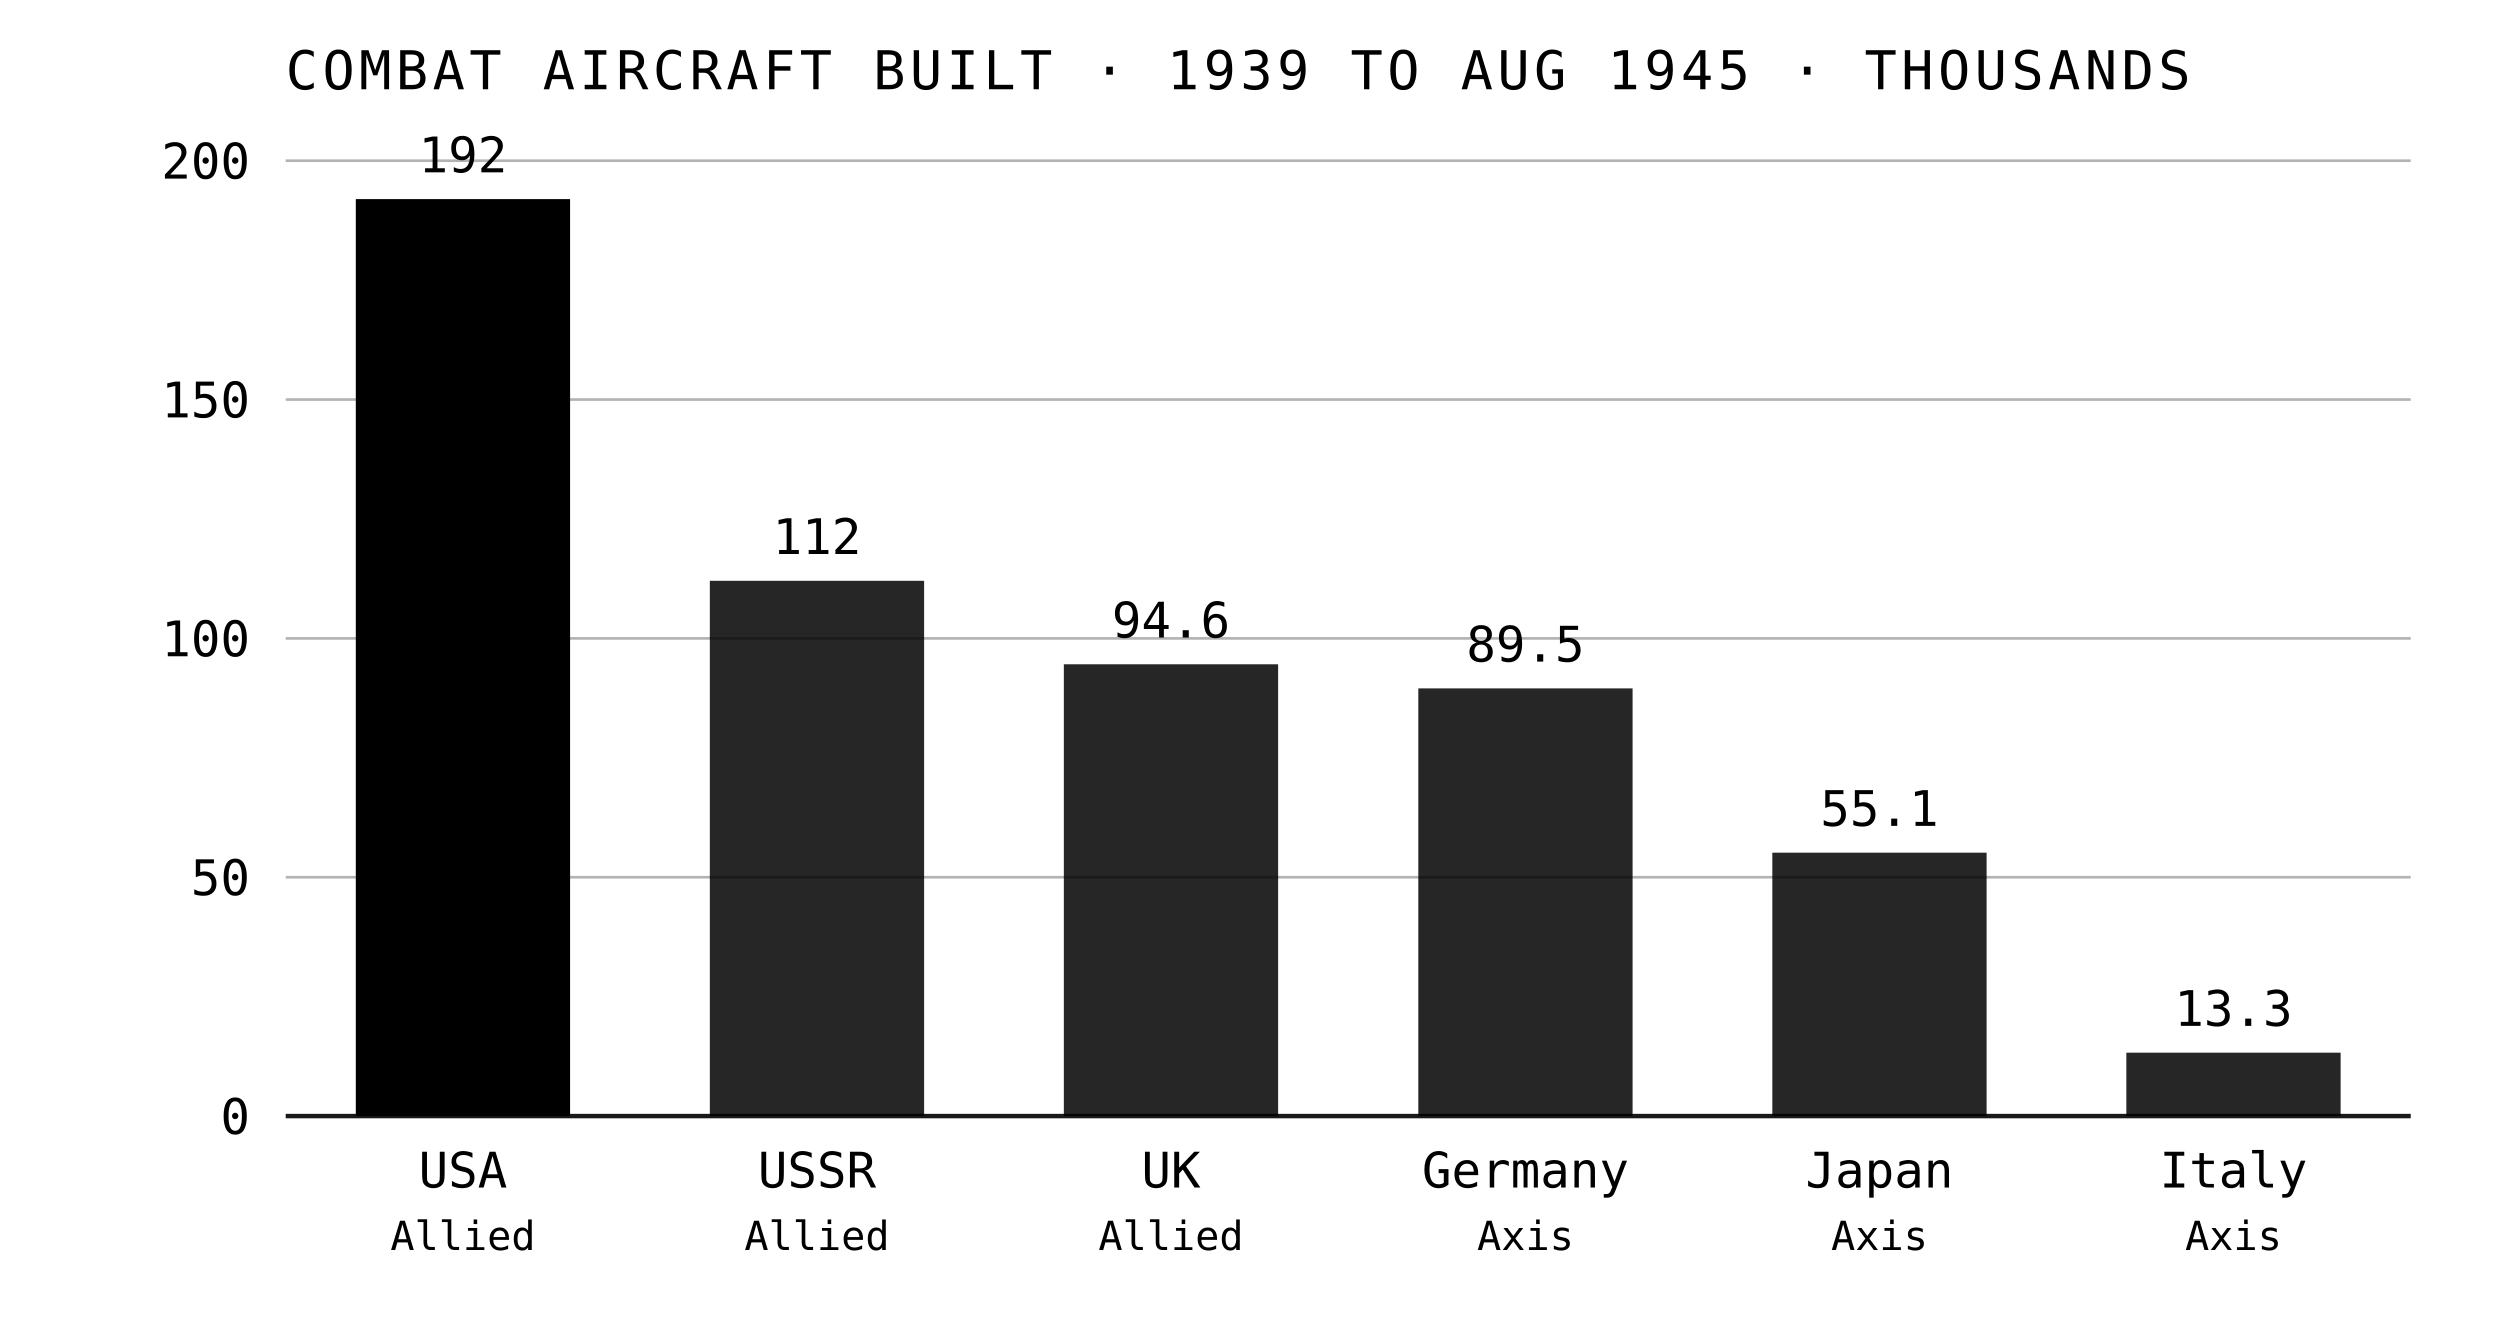
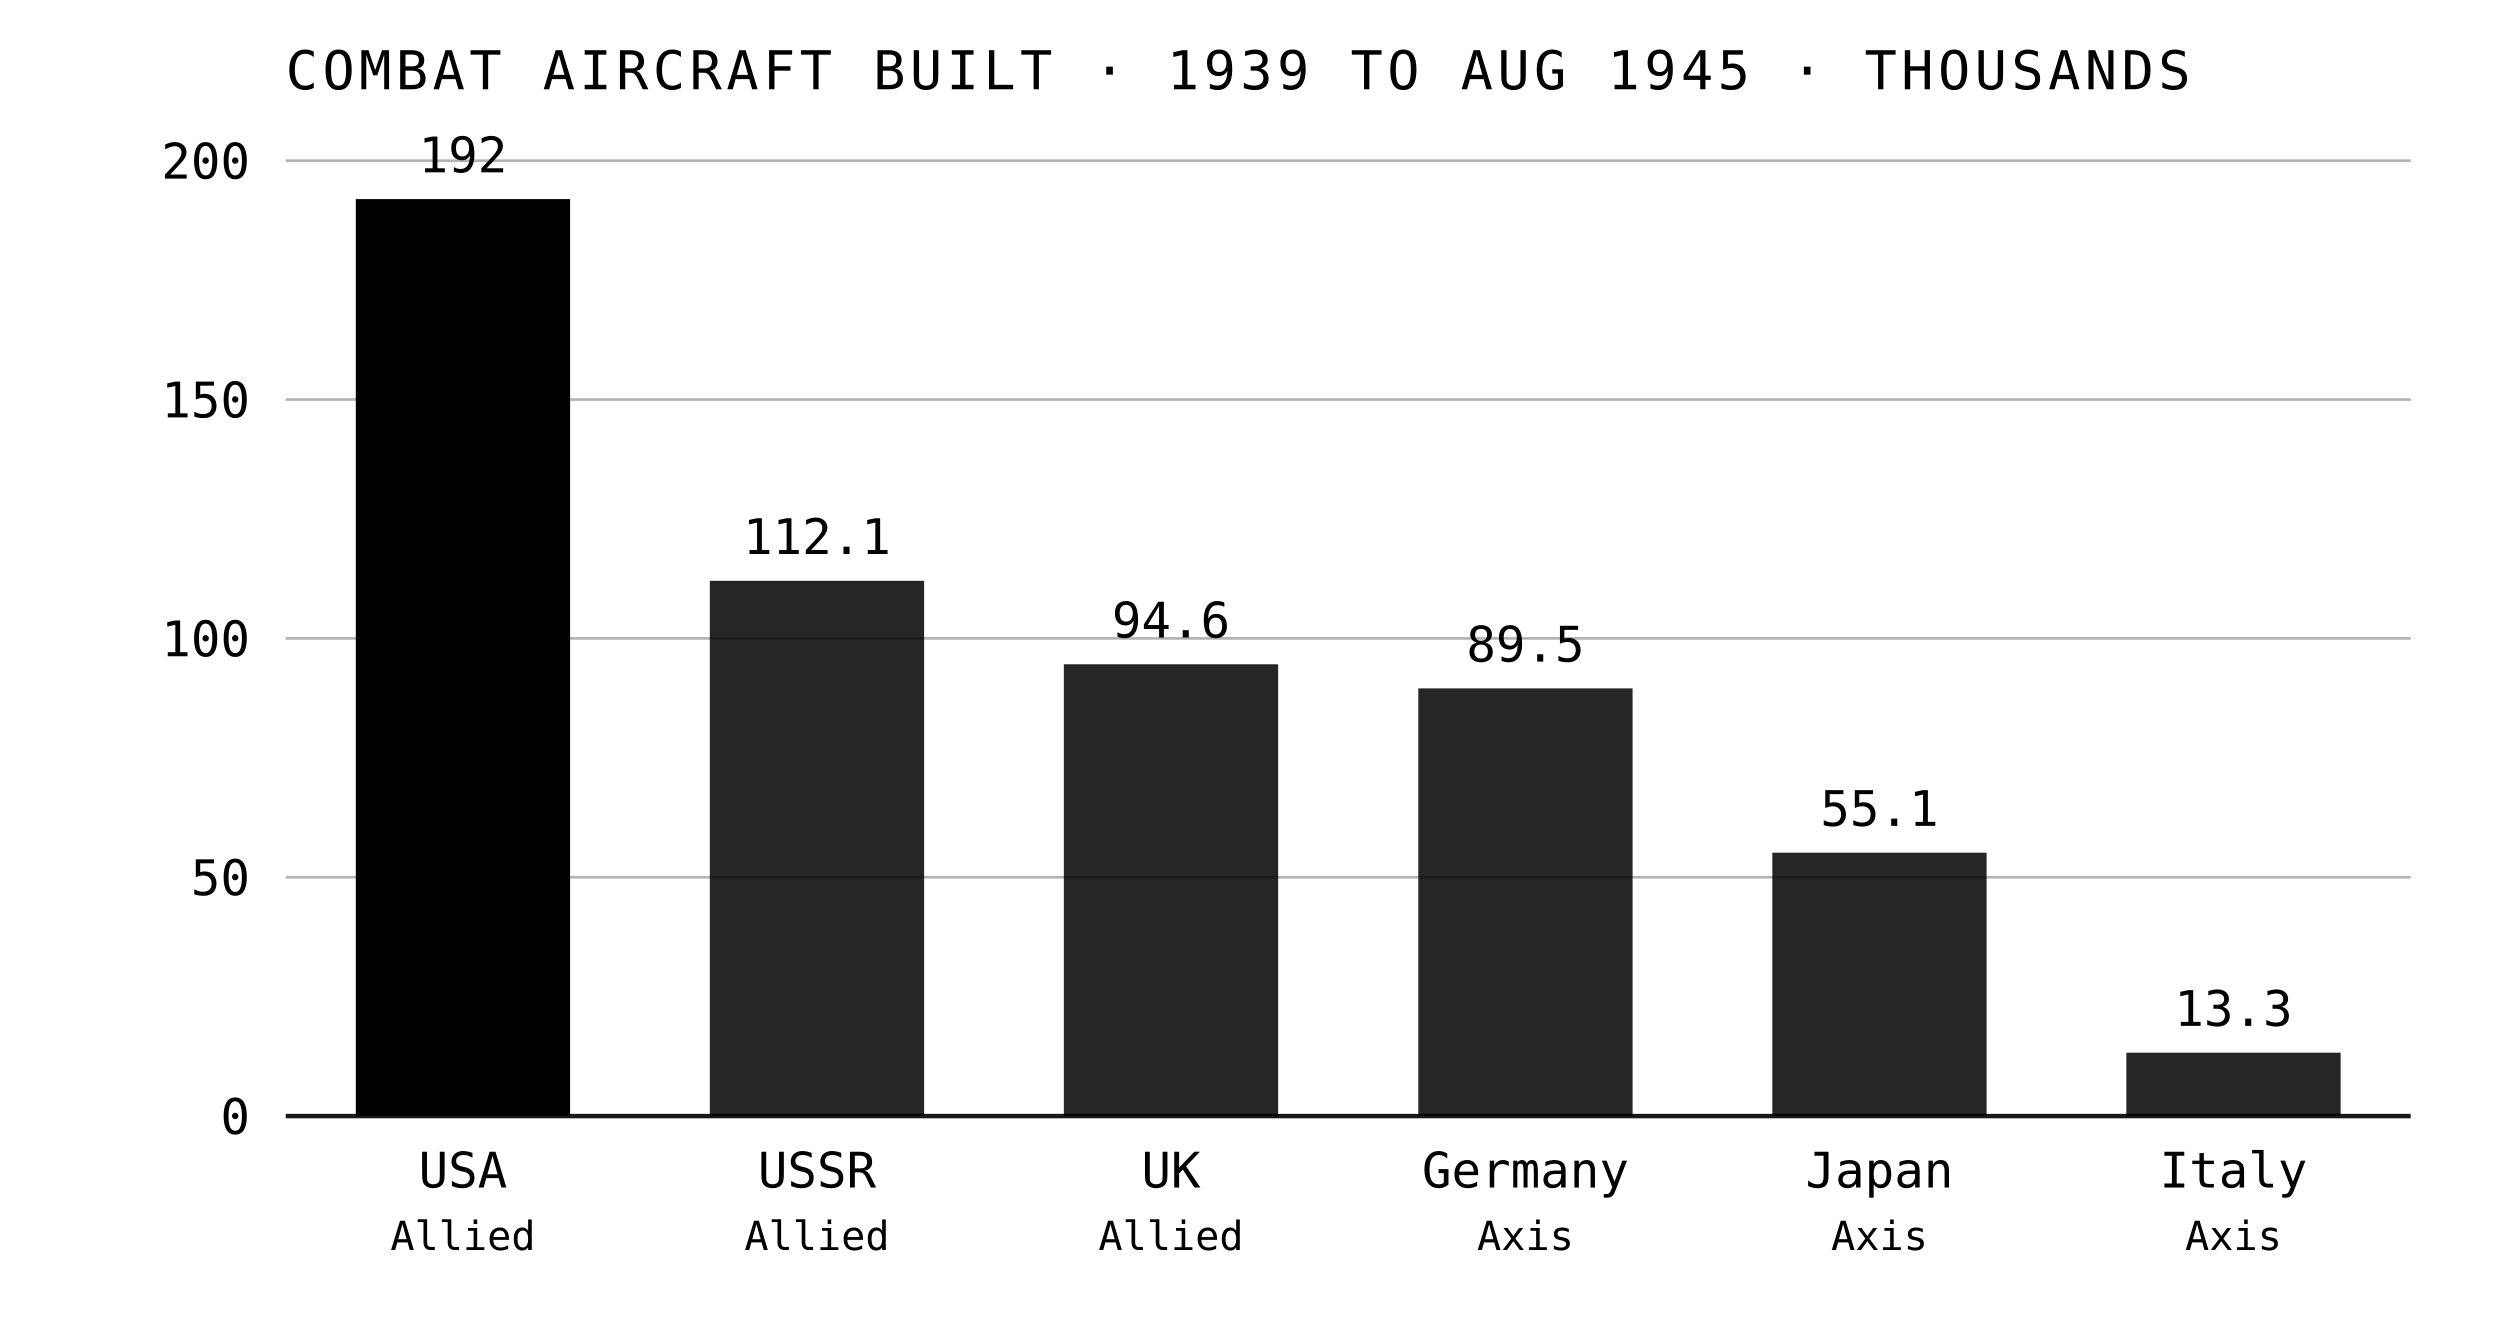
<svg xmlns="http://www.w3.org/2000/svg" viewBox="0 0 560 300" role="img" aria-labelledby="t d">
  <g font-family="ui-monospace, Menlo, Consolas, monospace" font-size="11" fill="currentColor">
    <g class="muted">
      <line x1="64" x2="540" y1="250.0" y2="250.0" stroke="currentColor" stroke-opacity="0.9" stroke-width="1" />
      <text x="56" y="254.0" text-anchor="end">0</text>
      <line x1="64" x2="540" y1="196.5" y2="196.5" stroke="currentColor" stroke-opacity="0.3" stroke-width="0.6" />
      <text x="56" y="200.5" text-anchor="end">50</text>
      <line x1="64" x2="540" y1="143.0" y2="143.0" stroke="currentColor" stroke-opacity="0.3" stroke-width="0.6" />
      <text x="56" y="147.0" text-anchor="end">100</text>
      <line x1="64" x2="540" y1="89.5" y2="89.5" stroke="currentColor" stroke-opacity="0.3" stroke-width="0.6" />
      <text x="56" y="93.5" text-anchor="end">150</text>
      <line x1="64" x2="540" y1="36.0" y2="36.0" stroke="currentColor" stroke-opacity="0.3" stroke-width="0.6" />
      <text x="56" y="40.0" text-anchor="end">200</text>
    </g>
    <rect x="79.7" y="44.6" width="48" height="205.4" class="accent" fill="currentColor" />
    <text x="103.7" y="38.6" text-anchor="middle">192</text>
    <text x="103.7" y="266" text-anchor="middle">USA</text>
    <text x="103.7" y="280" text-anchor="middle" font-size="9" class="muted" fill="currentColor">Allied</text>
    <rect x="159.0" y="130.1" width="48" height="119.9" fill-opacity="0.85" />
-     <text x="183.0" y="124.1" text-anchor="middle">112</text>
+     <text x="183.0" y="124.1" text-anchor="middle">112.1</text>
    <text x="183.0" y="266" text-anchor="middle">USSR</text>
    <text x="183.0" y="280" text-anchor="middle" font-size="9" class="muted" fill="currentColor">Allied</text>
    <rect x="238.3" y="148.8" width="48" height="101.2" fill-opacity="0.85" />
    <text x="262.3" y="142.8" text-anchor="middle">94.6</text>
    <text x="262.3" y="266" text-anchor="middle">UK</text>
    <text x="262.3" y="280" text-anchor="middle" font-size="9" class="muted" fill="currentColor">Allied</text>
    <rect x="317.7" y="154.2" width="48" height="95.8" fill-opacity="0.85" />
    <text x="341.7" y="148.2" text-anchor="middle">89.5</text>
    <text x="341.7" y="266" text-anchor="middle">Germany</text>
    <text x="341.7" y="280" text-anchor="middle" font-size="9" class="muted" fill="currentColor">Axis</text>
    <rect x="397.0" y="191.0" width="48" height="59.0" fill-opacity="0.85" />
    <text x="421.0" y="185.0" text-anchor="middle">55.1</text>
    <text x="421.0" y="266" text-anchor="middle">Japan</text>
    <text x="421.0" y="280" text-anchor="middle" font-size="9" class="muted" fill="currentColor">Axis</text>
    <rect x="476.3" y="235.8" width="48" height="14.2" fill-opacity="0.85" />
    <text x="500.3" y="229.8" text-anchor="middle">13.3</text>
    <text x="500.3" y="266" text-anchor="middle">Italy</text>
    <text x="500.3" y="280" text-anchor="middle" font-size="9" class="muted" fill="currentColor">Axis</text>
    <text x="64" y="20" font-size="12" letter-spacing="1">COMBAT AIRCRAFT BUILT · 1939 TO AUG 1945 · THOUSANDS</text>
  </g>
</svg>
